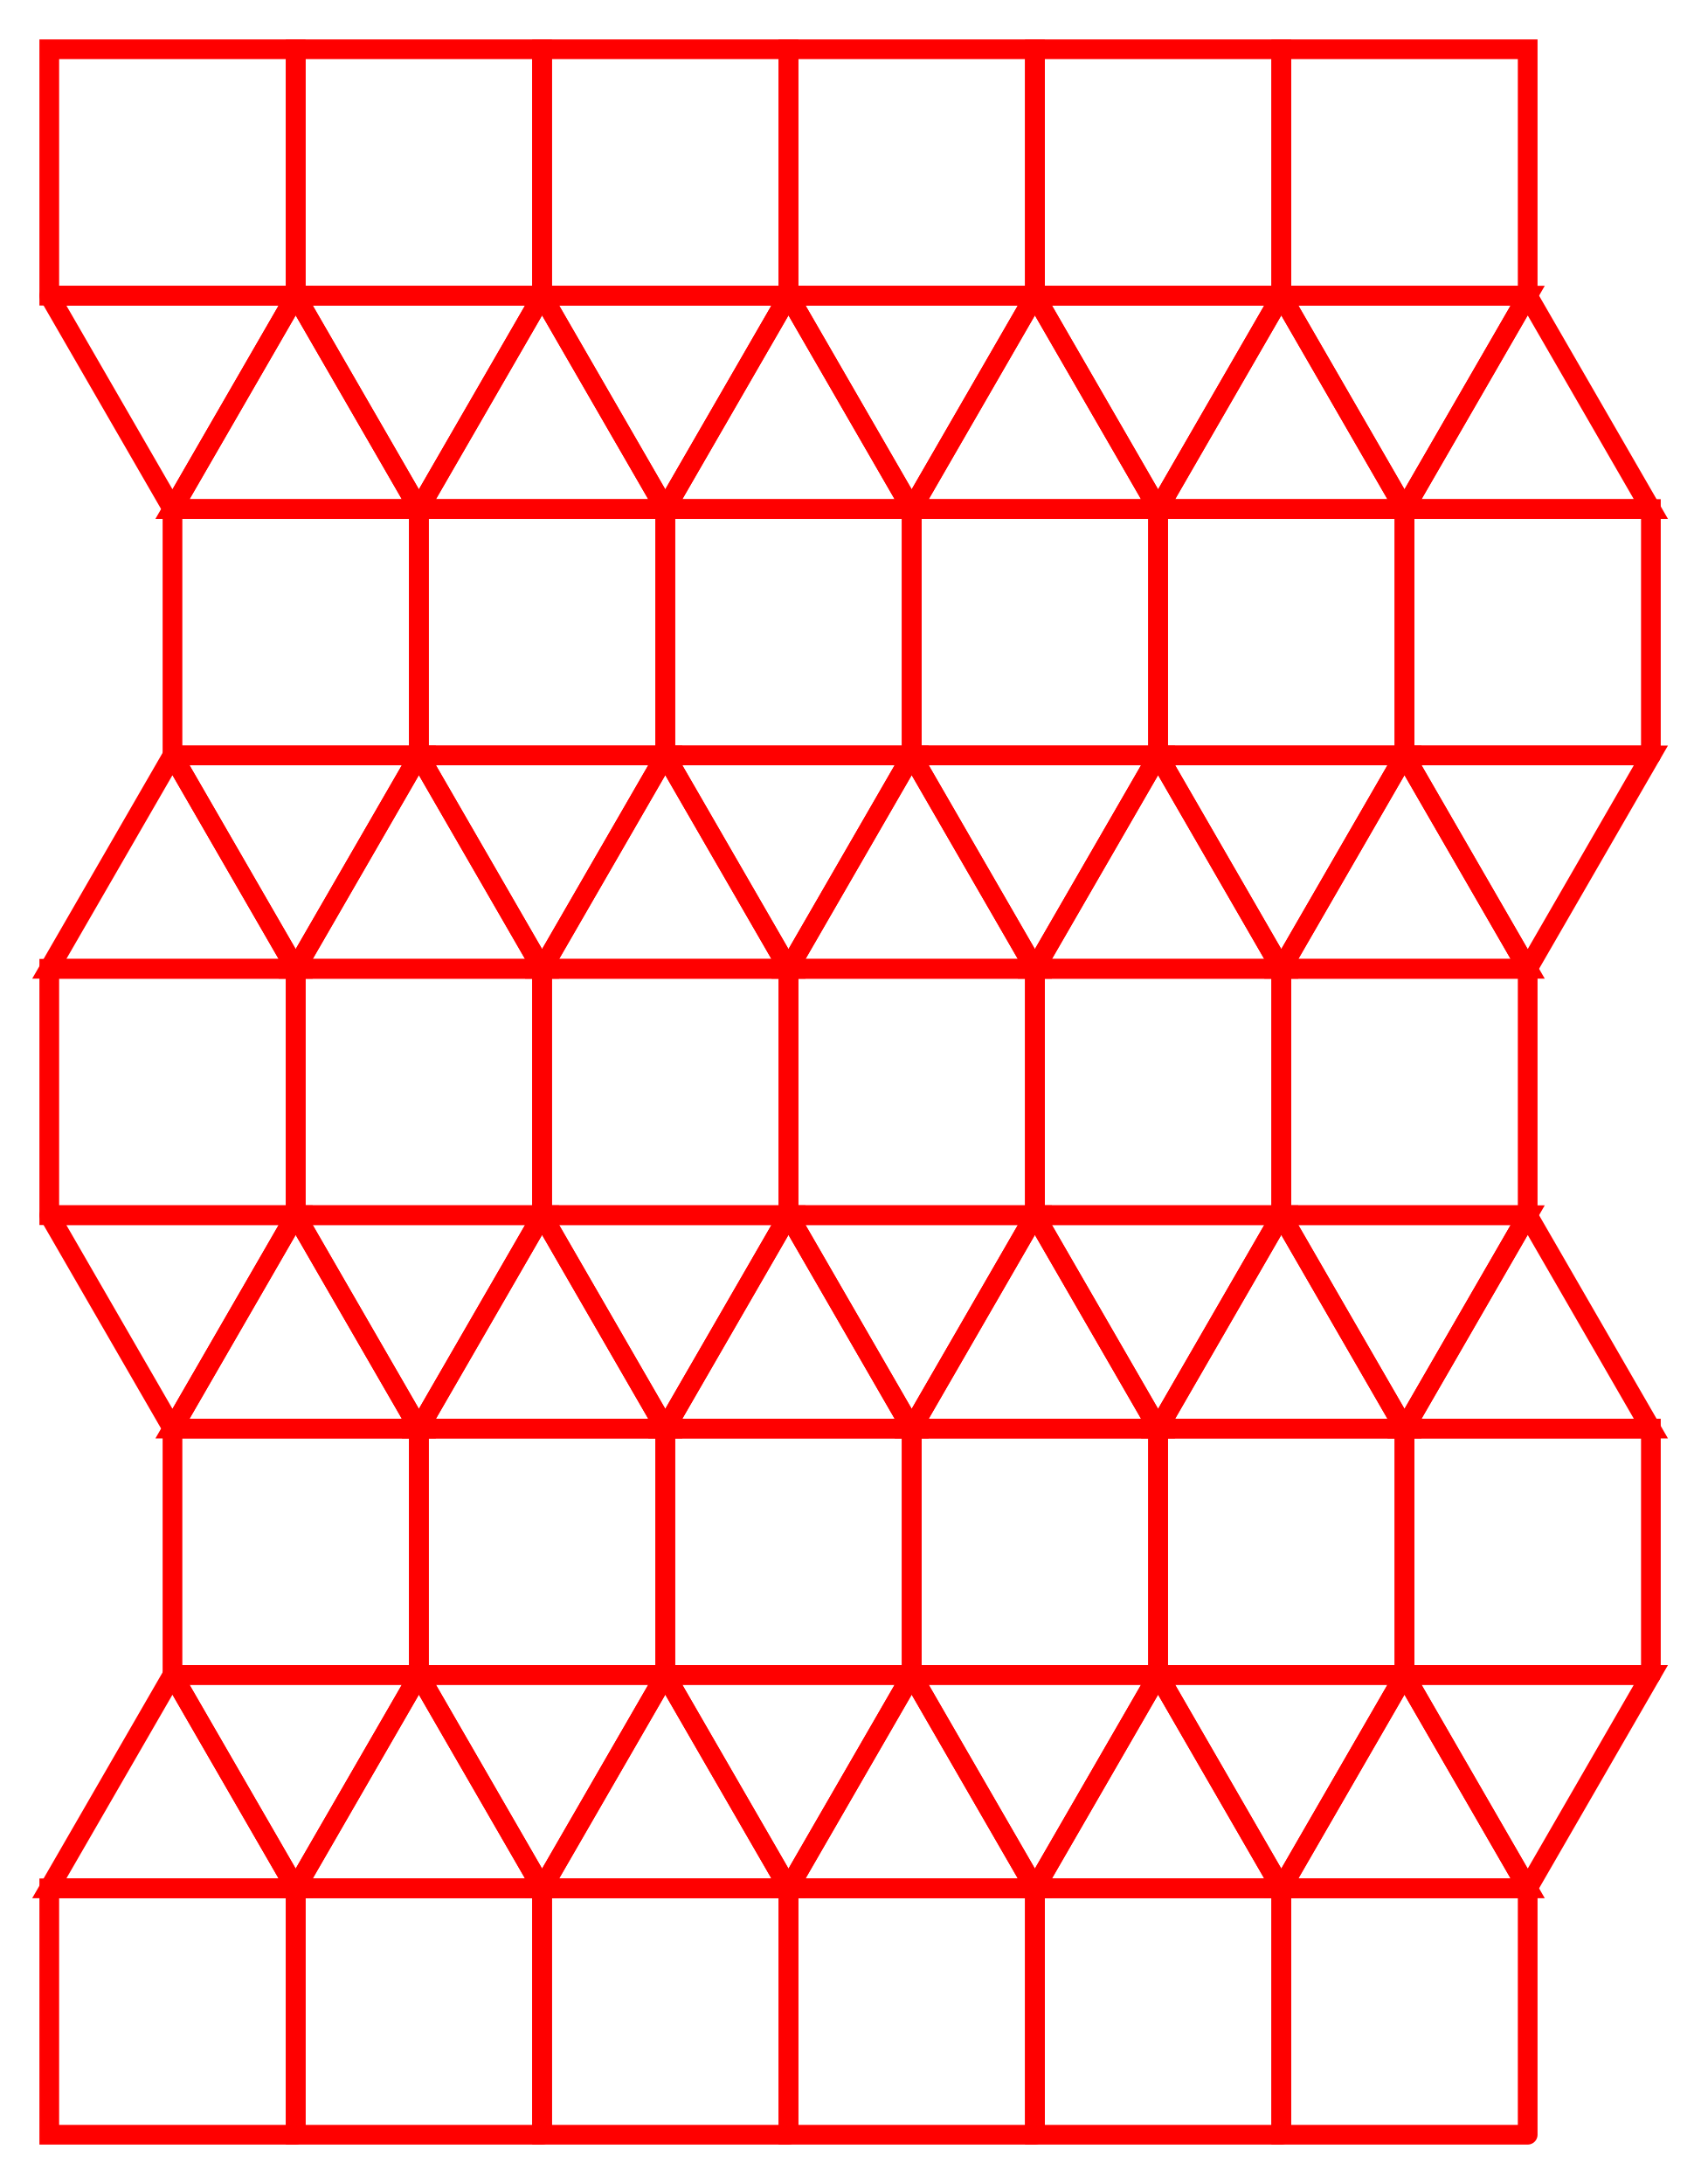
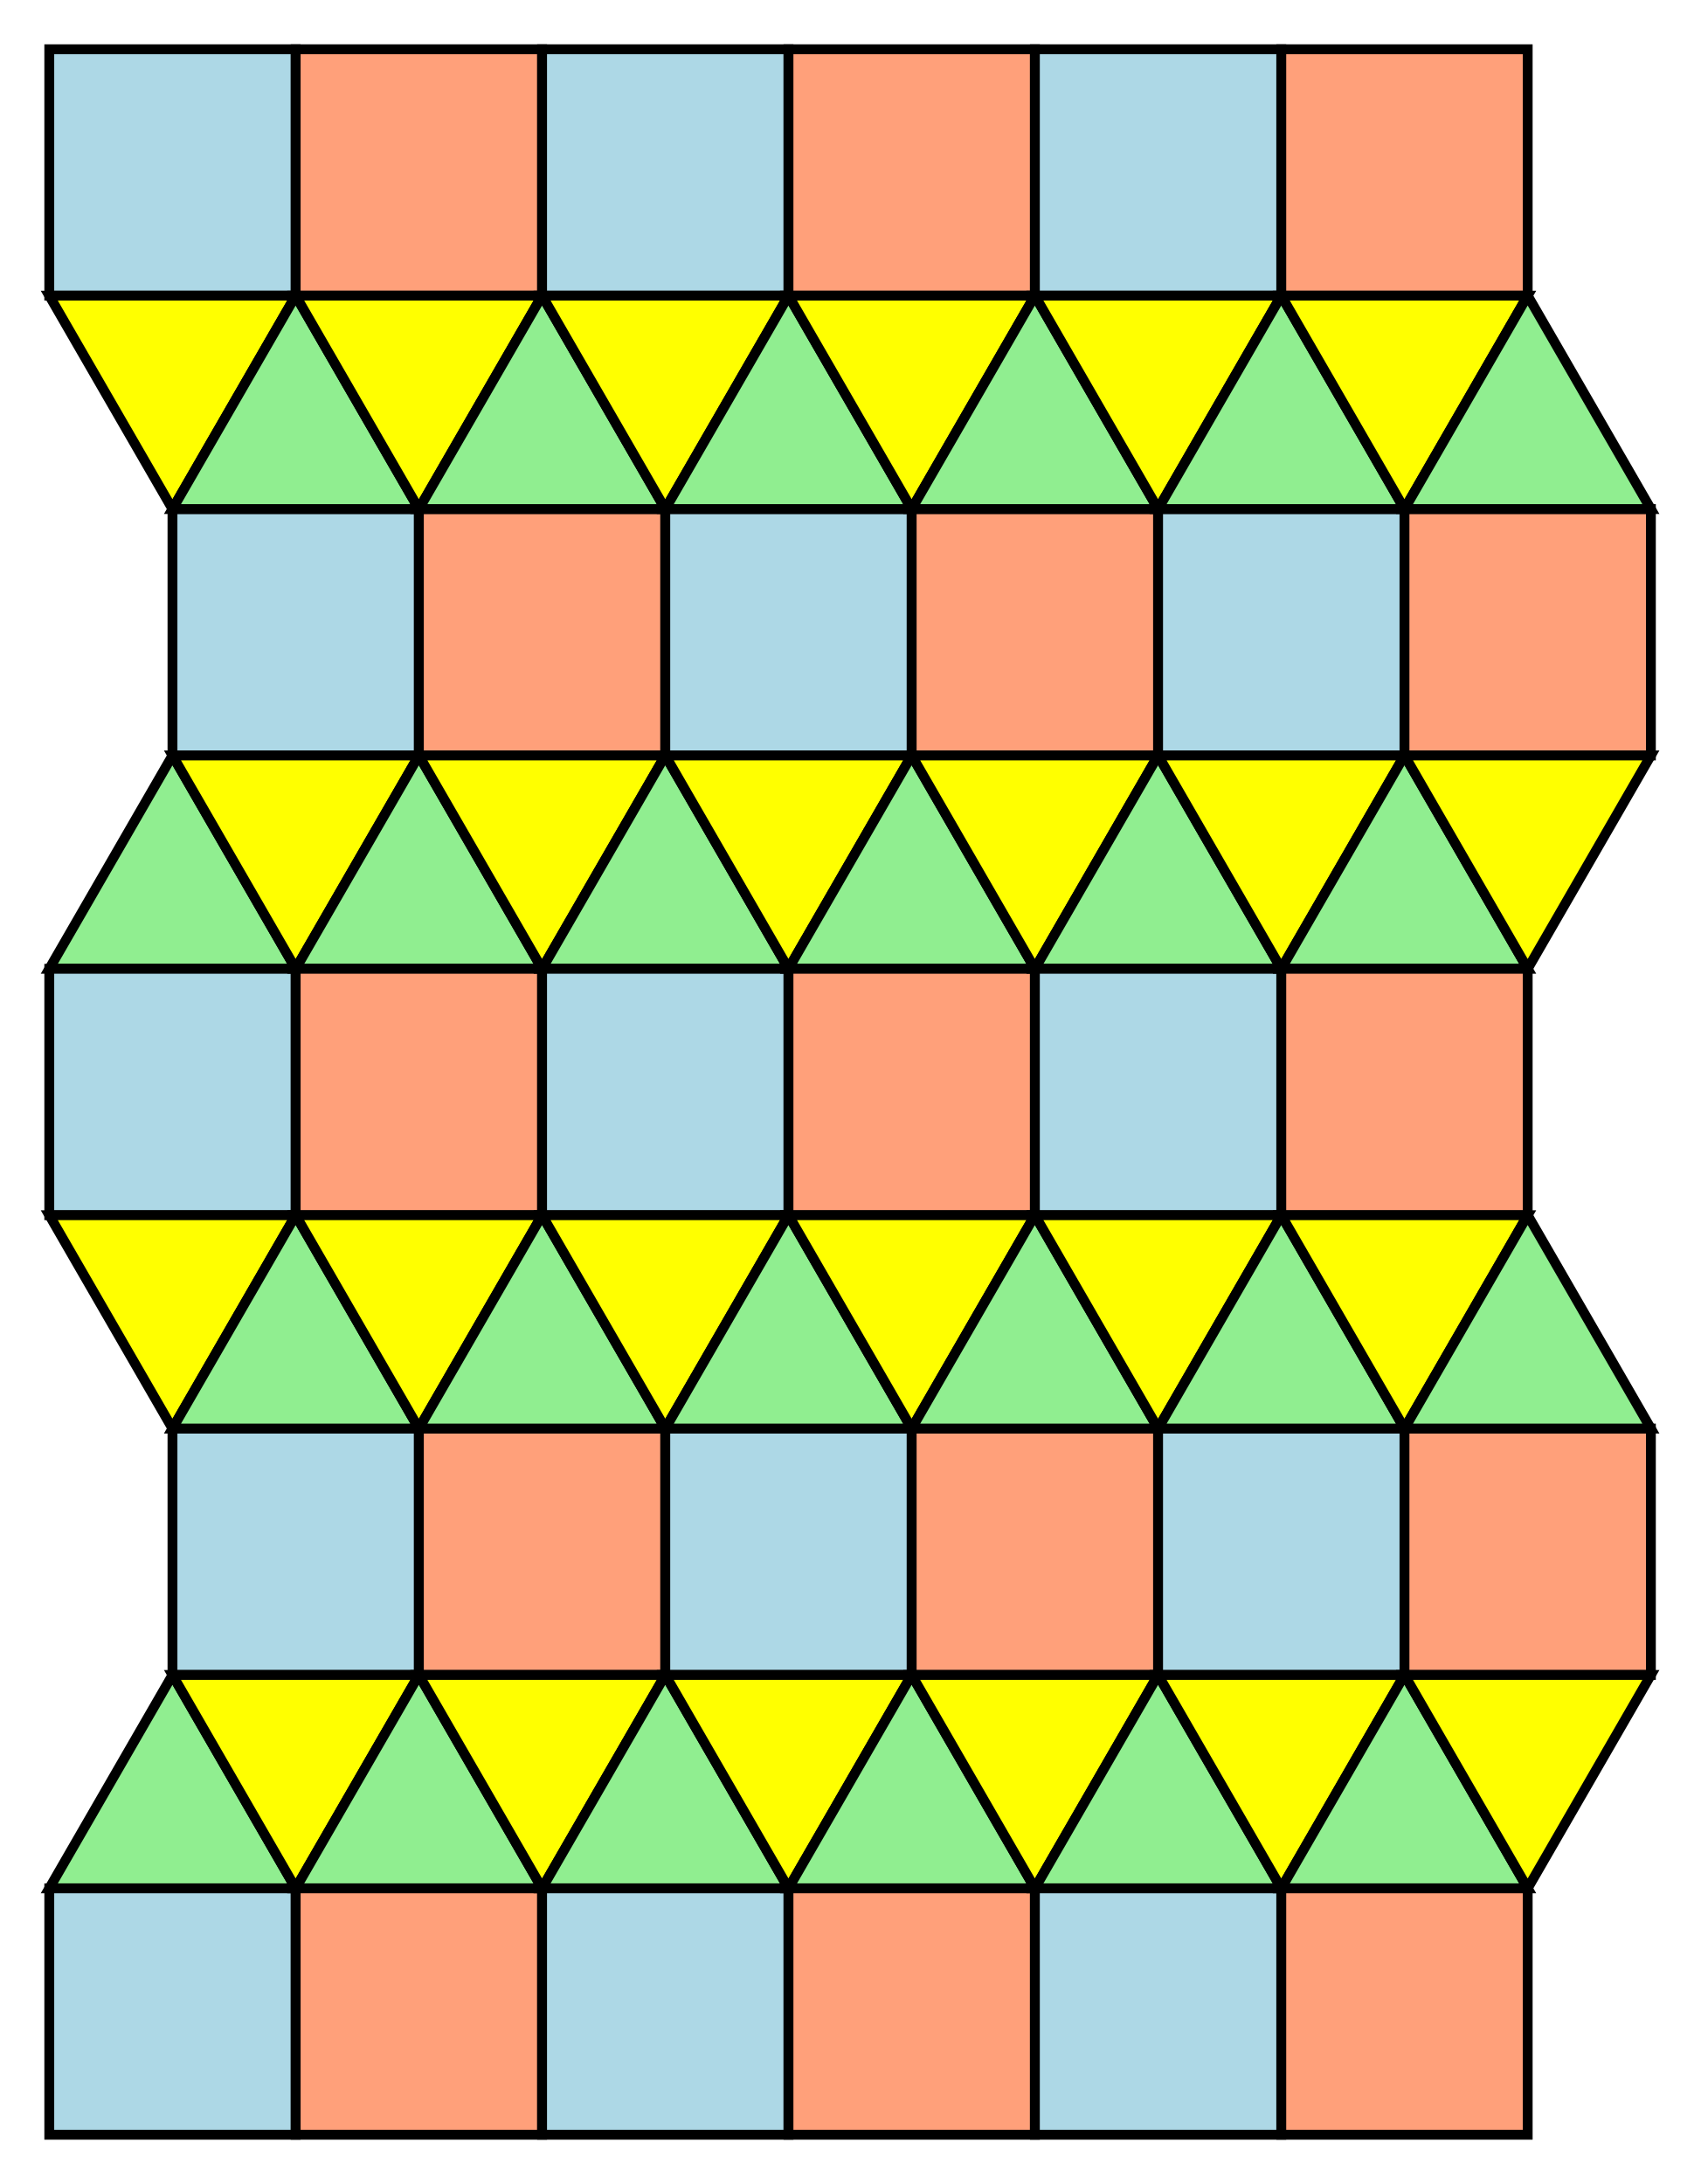
<svg xmlns="http://www.w3.org/2000/svg" width="172.5" height="221.603" viewBox="0 0 172.5 221.603">
-   <polyline points="30.0,30.0 5.0,30.0 5.0,5.0 30.0,5.0 30.0,30.0" stroke="red" stroke-linecap="round" stroke-width="2" fill="none" />
-   <polyline points="5.0,30.0 30.0,30.0 17.5,51.651 5.0,30.0" stroke="red" stroke-linecap="round" stroke-width="2" fill="none" />
-   <polyline points="42.5,76.651 17.5,76.651 17.5,51.651 42.5,51.651 42.5,76.651" stroke="red" stroke-linecap="round" stroke-width="2" fill="none" />
-   <polyline points="17.5,76.651 30.0,98.301 5.0,98.301 17.5,76.651" stroke="red" stroke-linecap="round" stroke-width="2" fill="none" />
-   <polyline points="30.0,123.301 5.0,123.301 5.0,98.301 30.0,98.301 30.0,123.301" stroke="red" stroke-linecap="round" stroke-width="2" fill="none" />
-   <polyline points="5.0,123.301 30.0,123.301 17.5,144.952 5.0,123.301" stroke="red" stroke-linecap="round" stroke-width="2" fill="none" />
-   <polyline points="42.5,169.952 17.5,169.952 17.5,144.952 42.5,144.952 42.5,169.952" stroke="red" stroke-linecap="round" stroke-width="2" fill="none" />
-   <polyline points="17.5,169.952 30.0,191.603 5.0,191.603 17.5,169.952" stroke="red" stroke-linecap="round" stroke-width="2" fill="none" />
-   <polyline points="30.0,216.603 5.0,216.603 5.0,191.603 30.0,191.603 30.0,216.603" stroke="red" stroke-linecap="round" stroke-width="2" fill="none" />
-   <polyline points="30.0,30 42.5,51.651 17.5,51.651 30.0,30" stroke="red" stroke-linecap="round" stroke-width="2" fill="none" />
-   <polyline points="17.5,76.651 42.5,76.651 30.0,98.301 17.5,76.651" stroke="red" stroke-linecap="round" stroke-width="2" fill="none" />
-   <polyline points="30.0,123.301 42.5,144.952 17.5,144.952 30.0,123.301" stroke="red" stroke-linecap="round" stroke-width="2" fill="none" />
-   <polyline points="17.5,169.952 42.5,169.952 30.0,191.603 17.5,169.952" stroke="red" stroke-linecap="round" stroke-width="2" fill="none" />
-   <polyline points="55.0,30.0 30.0,30.0 30.0,5.0 55.0,5.0 55.0,30.0" stroke="red" stroke-linecap="round" stroke-width="2" fill="none" />
-   <polyline points="30.0,30.0 55.0,30.0 42.5,51.651 30.0,30.0" stroke="red" stroke-linecap="round" stroke-width="2" fill="none" />
-   <polyline points="67.5,76.651 42.5,76.651 42.5,51.651 67.5,51.651 67.5,76.651" stroke="red" stroke-linecap="round" stroke-width="2" fill="none" />
-   <polyline points="42.5,76.651 55.0,98.301 30.0,98.301 42.5,76.651" stroke="red" stroke-linecap="round" stroke-width="2" fill="none" />
-   <polyline points="55.0,123.301 30.0,123.301 30.0,98.301 55.0,98.301 55.0,123.301" stroke="red" stroke-linecap="round" stroke-width="2" fill="none" />
-   <polyline points="30.0,123.301 55.0,123.301 42.5,144.952 30.0,123.301" stroke="red" stroke-linecap="round" stroke-width="2" fill="none" />
-   <polyline points="67.5,169.952 42.5,169.952 42.5,144.952 67.5,144.952 67.5,169.952" stroke="red" stroke-linecap="round" stroke-width="2" fill="none" />
-   <polyline points="42.5,169.952 55.0,191.603 30.0,191.603 42.5,169.952" stroke="red" stroke-linecap="round" stroke-width="2" fill="none" />
-   <polyline points="55.0,216.603 30.0,216.603 30.0,191.603 55.0,191.603 55.0,216.603" stroke="red" stroke-linecap="round" stroke-width="2" fill="none" />
-   <polyline points="55.0,30 67.5,51.651 42.5,51.651 55.0,30" stroke="red" stroke-linecap="round" stroke-width="2" fill="none" />
-   <polyline points="42.5,76.651 67.5,76.651 55.0,98.301 42.5,76.651" stroke="red" stroke-linecap="round" stroke-width="2" fill="none" />
-   <polyline points="55.0,123.301 67.5,144.952 42.5,144.952 55.0,123.301" stroke="red" stroke-linecap="round" stroke-width="2" fill="none" />
-   <polyline points="42.5,169.952 67.5,169.952 55.0,191.603 42.5,169.952" stroke="red" stroke-linecap="round" stroke-width="2" fill="none" />
-   <polyline points="80.0,30.0 55.0,30.0 55.0,5.0 80.0,5.0 80.0,30.0" stroke="red" stroke-linecap="round" stroke-width="2" fill="none" />
-   <polyline points="55.0,30.0 80.0,30.0 67.5,51.651 55.0,30.0" stroke="red" stroke-linecap="round" stroke-width="2" fill="none" />
-   <polyline points="92.5,76.651 67.5,76.651 67.5,51.651 92.5,51.651 92.5,76.651" stroke="red" stroke-linecap="round" stroke-width="2" fill="none" />
-   <polyline points="67.5,76.651 80.0,98.301 55.0,98.301 67.5,76.651" stroke="red" stroke-linecap="round" stroke-width="2" fill="none" />
-   <polyline points="80.0,123.301 55.0,123.301 55.0,98.301 80.0,98.301 80.0,123.301" stroke="red" stroke-linecap="round" stroke-width="2" fill="none" />
-   <polyline points="55.0,123.301 80.0,123.301 67.5,144.952 55.0,123.301" stroke="red" stroke-linecap="round" stroke-width="2" fill="none" />
-   <polyline points="92.5,169.952 67.5,169.952 67.5,144.952 92.5,144.952 92.5,169.952" stroke="red" stroke-linecap="round" stroke-width="2" fill="none" />
-   <polyline points="67.5,169.952 80.0,191.603 55.0,191.603 67.5,169.952" stroke="red" stroke-linecap="round" stroke-width="2" fill="none" />
-   <polyline points="80.0,216.603 55.0,216.603 55.0,191.603 80.0,191.603 80.0,216.603" stroke="red" stroke-linecap="round" stroke-width="2" fill="none" />
-   <polyline points="80.0,30 92.5,51.651 67.5,51.651 80.0,30" stroke="red" stroke-linecap="round" stroke-width="2" fill="none" />
-   <polyline points="67.5,76.651 92.5,76.651 80.0,98.301 67.5,76.651" stroke="red" stroke-linecap="round" stroke-width="2" fill="none" />
-   <polyline points="80.0,123.301 92.5,144.952 67.5,144.952 80.0,123.301" stroke="red" stroke-linecap="round" stroke-width="2" fill="none" />
-   <polyline points="67.5,169.952 92.5,169.952 80.0,191.603 67.5,169.952" stroke="red" stroke-linecap="round" stroke-width="2" fill="none" />
-   <polyline points="105.0,30.0 80.0,30.0 80.0,5.0 105.0,5.0 105.0,30.0" stroke="red" stroke-linecap="round" stroke-width="2" fill="none" />
-   <polyline points="80.0,30.0 105.0,30.0 92.5,51.651 80.0,30.0" stroke="red" stroke-linecap="round" stroke-width="2" fill="none" />
-   <polyline points="117.5,76.651 92.5,76.651 92.5,51.651 117.5,51.651 117.5,76.651" stroke="red" stroke-linecap="round" stroke-width="2" fill="none" />
-   <polyline points="92.5,76.651 105.0,98.301 80.0,98.301 92.5,76.651" stroke="red" stroke-linecap="round" stroke-width="2" fill="none" />
-   <polyline points="105.0,123.301 80.0,123.301 80.0,98.301 105.0,98.301 105.0,123.301" stroke="red" stroke-linecap="round" stroke-width="2" fill="none" />
-   <polyline points="80.0,123.301 105.0,123.301 92.5,144.952 80.0,123.301" stroke="red" stroke-linecap="round" stroke-width="2" fill="none" />
-   <polyline points="117.5,169.952 92.5,169.952 92.5,144.952 117.5,144.952 117.5,169.952" stroke="red" stroke-linecap="round" stroke-width="2" fill="none" />
-   <polyline points="92.5,169.952 105.0,191.603 80.0,191.603 92.5,169.952" stroke="red" stroke-linecap="round" stroke-width="2" fill="none" />
-   <polyline points="105.0,216.603 80.0,216.603 80.0,191.603 105.0,191.603 105.0,216.603" stroke="red" stroke-linecap="round" stroke-width="2" fill="none" />
-   <polyline points="105.0,30 117.5,51.651 92.5,51.651 105.0,30" stroke="red" stroke-linecap="round" stroke-width="2" fill="none" />
-   <polyline points="92.5,76.651 117.5,76.651 105.0,98.301 92.5,76.651" stroke="red" stroke-linecap="round" stroke-width="2" fill="none" />
-   <polyline points="105.0,123.301 117.5,144.952 92.5,144.952 105.0,123.301" stroke="red" stroke-linecap="round" stroke-width="2" fill="none" />
-   <polyline points="92.5,169.952 117.5,169.952 105.0,191.603 92.5,169.952" stroke="red" stroke-linecap="round" stroke-width="2" fill="none" />
-   <polyline points="130.0,30.0 105.0,30.0 105.0,5.0 130.0,5.0 130.0,30.0" stroke="red" stroke-linecap="round" stroke-width="2" fill="none" />
-   <polyline points="105.0,30.0 130.0,30.0 117.5,51.651 105.0,30.0" stroke="red" stroke-linecap="round" stroke-width="2" fill="none" />
-   <polyline points="142.5,76.651 117.5,76.651 117.5,51.651 142.5,51.651 142.5,76.651" stroke="red" stroke-linecap="round" stroke-width="2" fill="none" />
-   <polyline points="117.5,76.651 130.0,98.301 105.0,98.301 117.5,76.651" stroke="red" stroke-linecap="round" stroke-width="2" fill="none" />
-   <polyline points="130.0,123.301 105.0,123.301 105.0,98.301 130.0,98.301 130.0,123.301" stroke="red" stroke-linecap="round" stroke-width="2" fill="none" />
-   <polyline points="105.0,123.301 130.0,123.301 117.5,144.952 105.0,123.301" stroke="red" stroke-linecap="round" stroke-width="2" fill="none" />
-   <polyline points="142.5,169.952 117.5,169.952 117.5,144.952 142.5,144.952 142.5,169.952" stroke="red" stroke-linecap="round" stroke-width="2" fill="none" />
-   <polyline points="117.5,169.952 130.0,191.603 105.0,191.603 117.5,169.952" stroke="red" stroke-linecap="round" stroke-width="2" fill="none" />
-   <polyline points="130.0,216.603 105.0,216.603 105.0,191.603 130.0,191.603 130.0,216.603" stroke="red" stroke-linecap="round" stroke-width="2" fill="none" />
-   <polyline points="130.0,30 142.5,51.651 117.5,51.651 130.0,30" stroke="red" stroke-linecap="round" stroke-width="2" fill="none" />
-   <polyline points="117.5,76.651 142.5,76.651 130.0,98.301 117.5,76.651" stroke="red" stroke-linecap="round" stroke-width="2" fill="none" />
-   <polyline points="130.0,123.301 142.5,144.952 117.5,144.952 130.0,123.301" stroke="red" stroke-linecap="round" stroke-width="2" fill="none" />
-   <polyline points="117.5,169.952 142.5,169.952 130.0,191.603 117.5,169.952" stroke="red" stroke-linecap="round" stroke-width="2" fill="none" />
-   <polyline points="155.0,30.0 130.0,30.0 130.0,5.0 155.0,5.0 155.0,30.0" stroke="red" stroke-linecap="round" stroke-width="2" fill="none" />
-   <polyline points="130.0,30.0 155.0,30.0 142.5,51.651 130.0,30.0" stroke="red" stroke-linecap="round" stroke-width="2" fill="none" />
-   <polyline points="167.5,76.651 142.5,76.651 142.5,51.651 167.5,51.651 167.5,76.651" stroke="red" stroke-linecap="round" stroke-width="2" fill="none" />
-   <polyline points="142.5,76.651 155.0,98.301 130.0,98.301 142.5,76.651" stroke="red" stroke-linecap="round" stroke-width="2" fill="none" />
-   <polyline points="155.0,123.301 130.0,123.301 130.0,98.301 155.0,98.301 155.0,123.301" stroke="red" stroke-linecap="round" stroke-width="2" fill="none" />
-   <polyline points="130.0,123.301 155.0,123.301 142.5,144.952 130.0,123.301" stroke="red" stroke-linecap="round" stroke-width="2" fill="none" />
-   <polyline points="167.5,169.952 142.5,169.952 142.5,144.952 167.5,144.952 167.5,169.952" stroke="red" stroke-linecap="round" stroke-width="2" fill="none" />
-   <polyline points="142.5,169.952 155.0,191.603 130.0,191.603 142.5,169.952" stroke="red" stroke-linecap="round" stroke-width="2" fill="none" />
-   <polyline points="155.0,216.603 130.0,216.603 130.0,191.603 155.0,191.603 155.0,216.603" stroke="red" stroke-linecap="round" stroke-width="2" fill="none" />
-   <polyline points="155.0,30 167.5,51.651 142.5,51.651 155.0,30" stroke="red" stroke-linecap="round" stroke-width="2" fill="none" />
-   <polyline points="142.5,76.651 167.5,76.651 155.0,98.301 142.5,76.651" stroke="red" stroke-linecap="round" stroke-width="2" fill="none" />
-   <polyline points="155.0,123.301 167.5,144.952 142.5,144.952 155.0,123.301" stroke="red" stroke-linecap="round" stroke-width="2" fill="none" />
-   <polyline points="142.5,169.952 167.5,169.952 155.0,191.603 142.5,169.952" stroke="red" stroke-linecap="round" stroke-width="2" fill="none" />
+   <polygon points="30.0,30.0 5.0,30.0 5.0,5.0 30.0,5.0" stroke="black" stroke-linecap="round" stroke-width="1" fill="lightblue" />
+   <polygon points="5.0,30.0 30.0,30.0 17.5,51.651" stroke="black" stroke-linecap="round" stroke-width="1" fill="yellow" />
+   <polygon points="42.5,76.651 17.5,76.651 17.5,51.651 42.5,51.651" stroke="black" stroke-linecap="round" stroke-width="1" fill="lightblue" />
+   <polygon points="17.5,76.651 30.0,98.301 5.0,98.301" stroke="black" stroke-linecap="round" stroke-width="1" fill="lightgreen" />
+   <polygon points="30.0,123.301 5.0,123.301 5.0,98.301 30.0,98.301" stroke="black" stroke-linecap="round" stroke-width="1" fill="lightblue" />
+   <polygon points="5.0,123.301 30.0,123.301 17.5,144.952" stroke="black" stroke-linecap="round" stroke-width="1" fill="yellow" />
+   <polygon points="42.5,169.952 17.5,169.952 17.5,144.952 42.5,144.952" stroke="black" stroke-linecap="round" stroke-width="1" fill="lightblue" />
+   <polygon points="17.5,169.952 30.0,191.603 5.0,191.603" stroke="black" stroke-linecap="round" stroke-width="1" fill="lightgreen" />
+   <polygon points="30.0,216.603 5.0,216.603 5.0,191.603 30.0,191.603" stroke="black" stroke-linecap="round" stroke-width="1" fill="lightblue" />
+   <polygon points="30.0,30 42.5,51.651 17.5,51.651" stroke="black" stroke-linecap="round" stroke-width="1" fill="lightgreen" />
+   <polygon points="17.5,76.651 42.5,76.651 30.0,98.301" stroke="black" stroke-linecap="round" stroke-width="1" fill="yellow" />
+   <polygon points="30.0,123.301 42.5,144.952 17.5,144.952" stroke="black" stroke-linecap="round" stroke-width="1" fill="lightgreen" />
+   <polygon points="17.5,169.952 42.5,169.952 30.0,191.603" stroke="black" stroke-linecap="round" stroke-width="1" fill="yellow" />
+   <polygon points="55.0,30.0 30.0,30.0 30.0,5.0 55.0,5.0" stroke="black" stroke-linecap="round" stroke-width="1" fill="lightsalmon" />
+   <polygon points="30.0,30.0 55.0,30.0 42.5,51.651" stroke="black" stroke-linecap="round" stroke-width="1" fill="yellow" />
+   <polygon points="67.5,76.651 42.5,76.651 42.5,51.651 67.5,51.651" stroke="black" stroke-linecap="round" stroke-width="1" fill="lightsalmon" />
+   <polygon points="42.5,76.651 55.0,98.301 30.0,98.301" stroke="black" stroke-linecap="round" stroke-width="1" fill="lightgreen" />
+   <polygon points="55.0,123.301 30.0,123.301 30.0,98.301 55.0,98.301" stroke="black" stroke-linecap="round" stroke-width="1" fill="lightsalmon" />
+   <polygon points="30.0,123.301 55.0,123.301 42.5,144.952" stroke="black" stroke-linecap="round" stroke-width="1" fill="yellow" />
+   <polygon points="67.5,169.952 42.5,169.952 42.5,144.952 67.5,144.952" stroke="black" stroke-linecap="round" stroke-width="1" fill="lightsalmon" />
+   <polygon points="42.5,169.952 55.0,191.603 30.0,191.603" stroke="black" stroke-linecap="round" stroke-width="1" fill="lightgreen" />
+   <polygon points="55.0,216.603 30.0,216.603 30.0,191.603 55.0,191.603" stroke="black" stroke-linecap="round" stroke-width="1" fill="lightsalmon" />
+   <polygon points="55.0,30 67.5,51.651 42.5,51.651" stroke="black" stroke-linecap="round" stroke-width="1" fill="lightgreen" />
+   <polygon points="42.5,76.651 67.5,76.651 55.0,98.301" stroke="black" stroke-linecap="round" stroke-width="1" fill="yellow" />
+   <polygon points="55.0,123.301 67.5,144.952 42.5,144.952" stroke="black" stroke-linecap="round" stroke-width="1" fill="lightgreen" />
+   <polygon points="42.5,169.952 67.5,169.952 55.0,191.603" stroke="black" stroke-linecap="round" stroke-width="1" fill="yellow" />
+   <polygon points="80.0,30.0 55.0,30.0 55.0,5.0 80.0,5.0" stroke="black" stroke-linecap="round" stroke-width="1" fill="lightblue" />
+   <polygon points="55.0,30.0 80.0,30.0 67.5,51.651" stroke="black" stroke-linecap="round" stroke-width="1" fill="yellow" />
+   <polygon points="92.5,76.651 67.5,76.651 67.5,51.651 92.5,51.651" stroke="black" stroke-linecap="round" stroke-width="1" fill="lightblue" />
+   <polygon points="67.5,76.651 80.0,98.301 55.0,98.301" stroke="black" stroke-linecap="round" stroke-width="1" fill="lightgreen" />
+   <polygon points="80.0,123.301 55.0,123.301 55.0,98.301 80.0,98.301" stroke="black" stroke-linecap="round" stroke-width="1" fill="lightblue" />
+   <polygon points="55.0,123.301 80.0,123.301 67.5,144.952" stroke="black" stroke-linecap="round" stroke-width="1" fill="yellow" />
+   <polygon points="92.5,169.952 67.5,169.952 67.5,144.952 92.5,144.952" stroke="black" stroke-linecap="round" stroke-width="1" fill="lightblue" />
+   <polygon points="67.5,169.952 80.0,191.603 55.0,191.603" stroke="black" stroke-linecap="round" stroke-width="1" fill="lightgreen" />
+   <polygon points="80.0,216.603 55.0,216.603 55.0,191.603 80.0,191.603" stroke="black" stroke-linecap="round" stroke-width="1" fill="lightblue" />
+   <polygon points="80.0,30 92.5,51.651 67.5,51.651" stroke="black" stroke-linecap="round" stroke-width="1" fill="lightgreen" />
+   <polygon points="67.5,76.651 92.5,76.651 80.0,98.301" stroke="black" stroke-linecap="round" stroke-width="1" fill="yellow" />
+   <polygon points="80.0,123.301 92.5,144.952 67.5,144.952" stroke="black" stroke-linecap="round" stroke-width="1" fill="lightgreen" />
+   <polygon points="67.5,169.952 92.5,169.952 80.0,191.603" stroke="black" stroke-linecap="round" stroke-width="1" fill="yellow" />
+   <polygon points="105.0,30.0 80.0,30.0 80.0,5.0 105.0,5.0" stroke="black" stroke-linecap="round" stroke-width="1" fill="lightsalmon" />
+   <polygon points="80.0,30.0 105.0,30.0 92.5,51.651" stroke="black" stroke-linecap="round" stroke-width="1" fill="yellow" />
+   <polygon points="117.5,76.651 92.5,76.651 92.5,51.651 117.5,51.651" stroke="black" stroke-linecap="round" stroke-width="1" fill="lightsalmon" />
+   <polygon points="92.5,76.651 105.0,98.301 80.0,98.301" stroke="black" stroke-linecap="round" stroke-width="1" fill="lightgreen" />
+   <polygon points="105.0,123.301 80.0,123.301 80.0,98.301 105.0,98.301" stroke="black" stroke-linecap="round" stroke-width="1" fill="lightsalmon" />
+   <polygon points="80.0,123.301 105.0,123.301 92.5,144.952" stroke="black" stroke-linecap="round" stroke-width="1" fill="yellow" />
+   <polygon points="117.5,169.952 92.5,169.952 92.5,144.952 117.5,144.952" stroke="black" stroke-linecap="round" stroke-width="1" fill="lightsalmon" />
+   <polygon points="92.5,169.952 105.0,191.603 80.0,191.603" stroke="black" stroke-linecap="round" stroke-width="1" fill="lightgreen" />
+   <polygon points="105.0,216.603 80.0,216.603 80.0,191.603 105.0,191.603" stroke="black" stroke-linecap="round" stroke-width="1" fill="lightsalmon" />
+   <polygon points="105.0,30 117.5,51.651 92.5,51.651" stroke="black" stroke-linecap="round" stroke-width="1" fill="lightgreen" />
+   <polygon points="92.5,76.651 117.5,76.651 105.0,98.301" stroke="black" stroke-linecap="round" stroke-width="1" fill="yellow" />
+   <polygon points="105.0,123.301 117.5,144.952 92.5,144.952" stroke="black" stroke-linecap="round" stroke-width="1" fill="lightgreen" />
+   <polygon points="92.5,169.952 117.5,169.952 105.0,191.603" stroke="black" stroke-linecap="round" stroke-width="1" fill="yellow" />
+   <polygon points="130.0,30.0 105.0,30.0 105.0,5.0 130.0,5.0" stroke="black" stroke-linecap="round" stroke-width="1" fill="lightblue" />
+   <polygon points="105.0,30.0 130.0,30.0 117.5,51.651" stroke="black" stroke-linecap="round" stroke-width="1" fill="yellow" />
+   <polygon points="142.5,76.651 117.5,76.651 117.5,51.651 142.5,51.651" stroke="black" stroke-linecap="round" stroke-width="1" fill="lightblue" />
+   <polygon points="117.5,76.651 130.0,98.301 105.0,98.301" stroke="black" stroke-linecap="round" stroke-width="1" fill="lightgreen" />
+   <polygon points="130.0,123.301 105.0,123.301 105.0,98.301 130.0,98.301" stroke="black" stroke-linecap="round" stroke-width="1" fill="lightblue" />
+   <polygon points="105.0,123.301 130.0,123.301 117.5,144.952" stroke="black" stroke-linecap="round" stroke-width="1" fill="yellow" />
+   <polygon points="142.5,169.952 117.5,169.952 117.5,144.952 142.5,144.952" stroke="black" stroke-linecap="round" stroke-width="1" fill="lightblue" />
+   <polygon points="117.5,169.952 130.0,191.603 105.0,191.603" stroke="black" stroke-linecap="round" stroke-width="1" fill="lightgreen" />
+   <polygon points="130.0,216.603 105.0,216.603 105.0,191.603 130.0,191.603" stroke="black" stroke-linecap="round" stroke-width="1" fill="lightblue" />
+   <polygon points="130.0,30 142.5,51.651 117.5,51.651" stroke="black" stroke-linecap="round" stroke-width="1" fill="lightgreen" />
+   <polygon points="117.5,76.651 142.5,76.651 130.0,98.301" stroke="black" stroke-linecap="round" stroke-width="1" fill="yellow" />
+   <polygon points="130.0,123.301 142.5,144.952 117.5,144.952" stroke="black" stroke-linecap="round" stroke-width="1" fill="lightgreen" />
+   <polygon points="117.5,169.952 142.5,169.952 130.0,191.603" stroke="black" stroke-linecap="round" stroke-width="1" fill="yellow" />
+   <polygon points="155.0,30.0 130.0,30.0 130.0,5.0 155.0,5.0" stroke="black" stroke-linecap="round" stroke-width="1" fill="lightsalmon" />
+   <polygon points="130.0,30.0 155.0,30.0 142.5,51.651" stroke="black" stroke-linecap="round" stroke-width="1" fill="yellow" />
+   <polygon points="167.5,76.651 142.5,76.651 142.5,51.651 167.5,51.651" stroke="black" stroke-linecap="round" stroke-width="1" fill="lightsalmon" />
+   <polygon points="142.5,76.651 155.0,98.301 130.0,98.301" stroke="black" stroke-linecap="round" stroke-width="1" fill="lightgreen" />
+   <polygon points="155.0,123.301 130.0,123.301 130.0,98.301 155.0,98.301" stroke="black" stroke-linecap="round" stroke-width="1" fill="lightsalmon" />
+   <polygon points="130.0,123.301 155.0,123.301 142.5,144.952" stroke="black" stroke-linecap="round" stroke-width="1" fill="yellow" />
+   <polygon points="167.5,169.952 142.5,169.952 142.5,144.952 167.5,144.952" stroke="black" stroke-linecap="round" stroke-width="1" fill="lightsalmon" />
+   <polygon points="142.5,169.952 155.0,191.603 130.0,191.603" stroke="black" stroke-linecap="round" stroke-width="1" fill="lightgreen" />
+   <polygon points="155.0,216.603 130.0,216.603 130.0,191.603 155.0,191.603" stroke="black" stroke-linecap="round" stroke-width="1" fill="lightsalmon" />
+   <polygon points="155.0,30 167.5,51.651 142.5,51.651" stroke="black" stroke-linecap="round" stroke-width="1" fill="lightgreen" />
+   <polygon points="142.5,76.651 167.5,76.651 155.0,98.301" stroke="black" stroke-linecap="round" stroke-width="1" fill="yellow" />
+   <polygon points="155.0,123.301 167.5,144.952 142.5,144.952" stroke="black" stroke-linecap="round" stroke-width="1" fill="lightgreen" />
+   <polygon points="142.5,169.952 167.5,169.952 155.0,191.603" stroke="black" stroke-linecap="round" stroke-width="1" fill="yellow" />
</svg>
